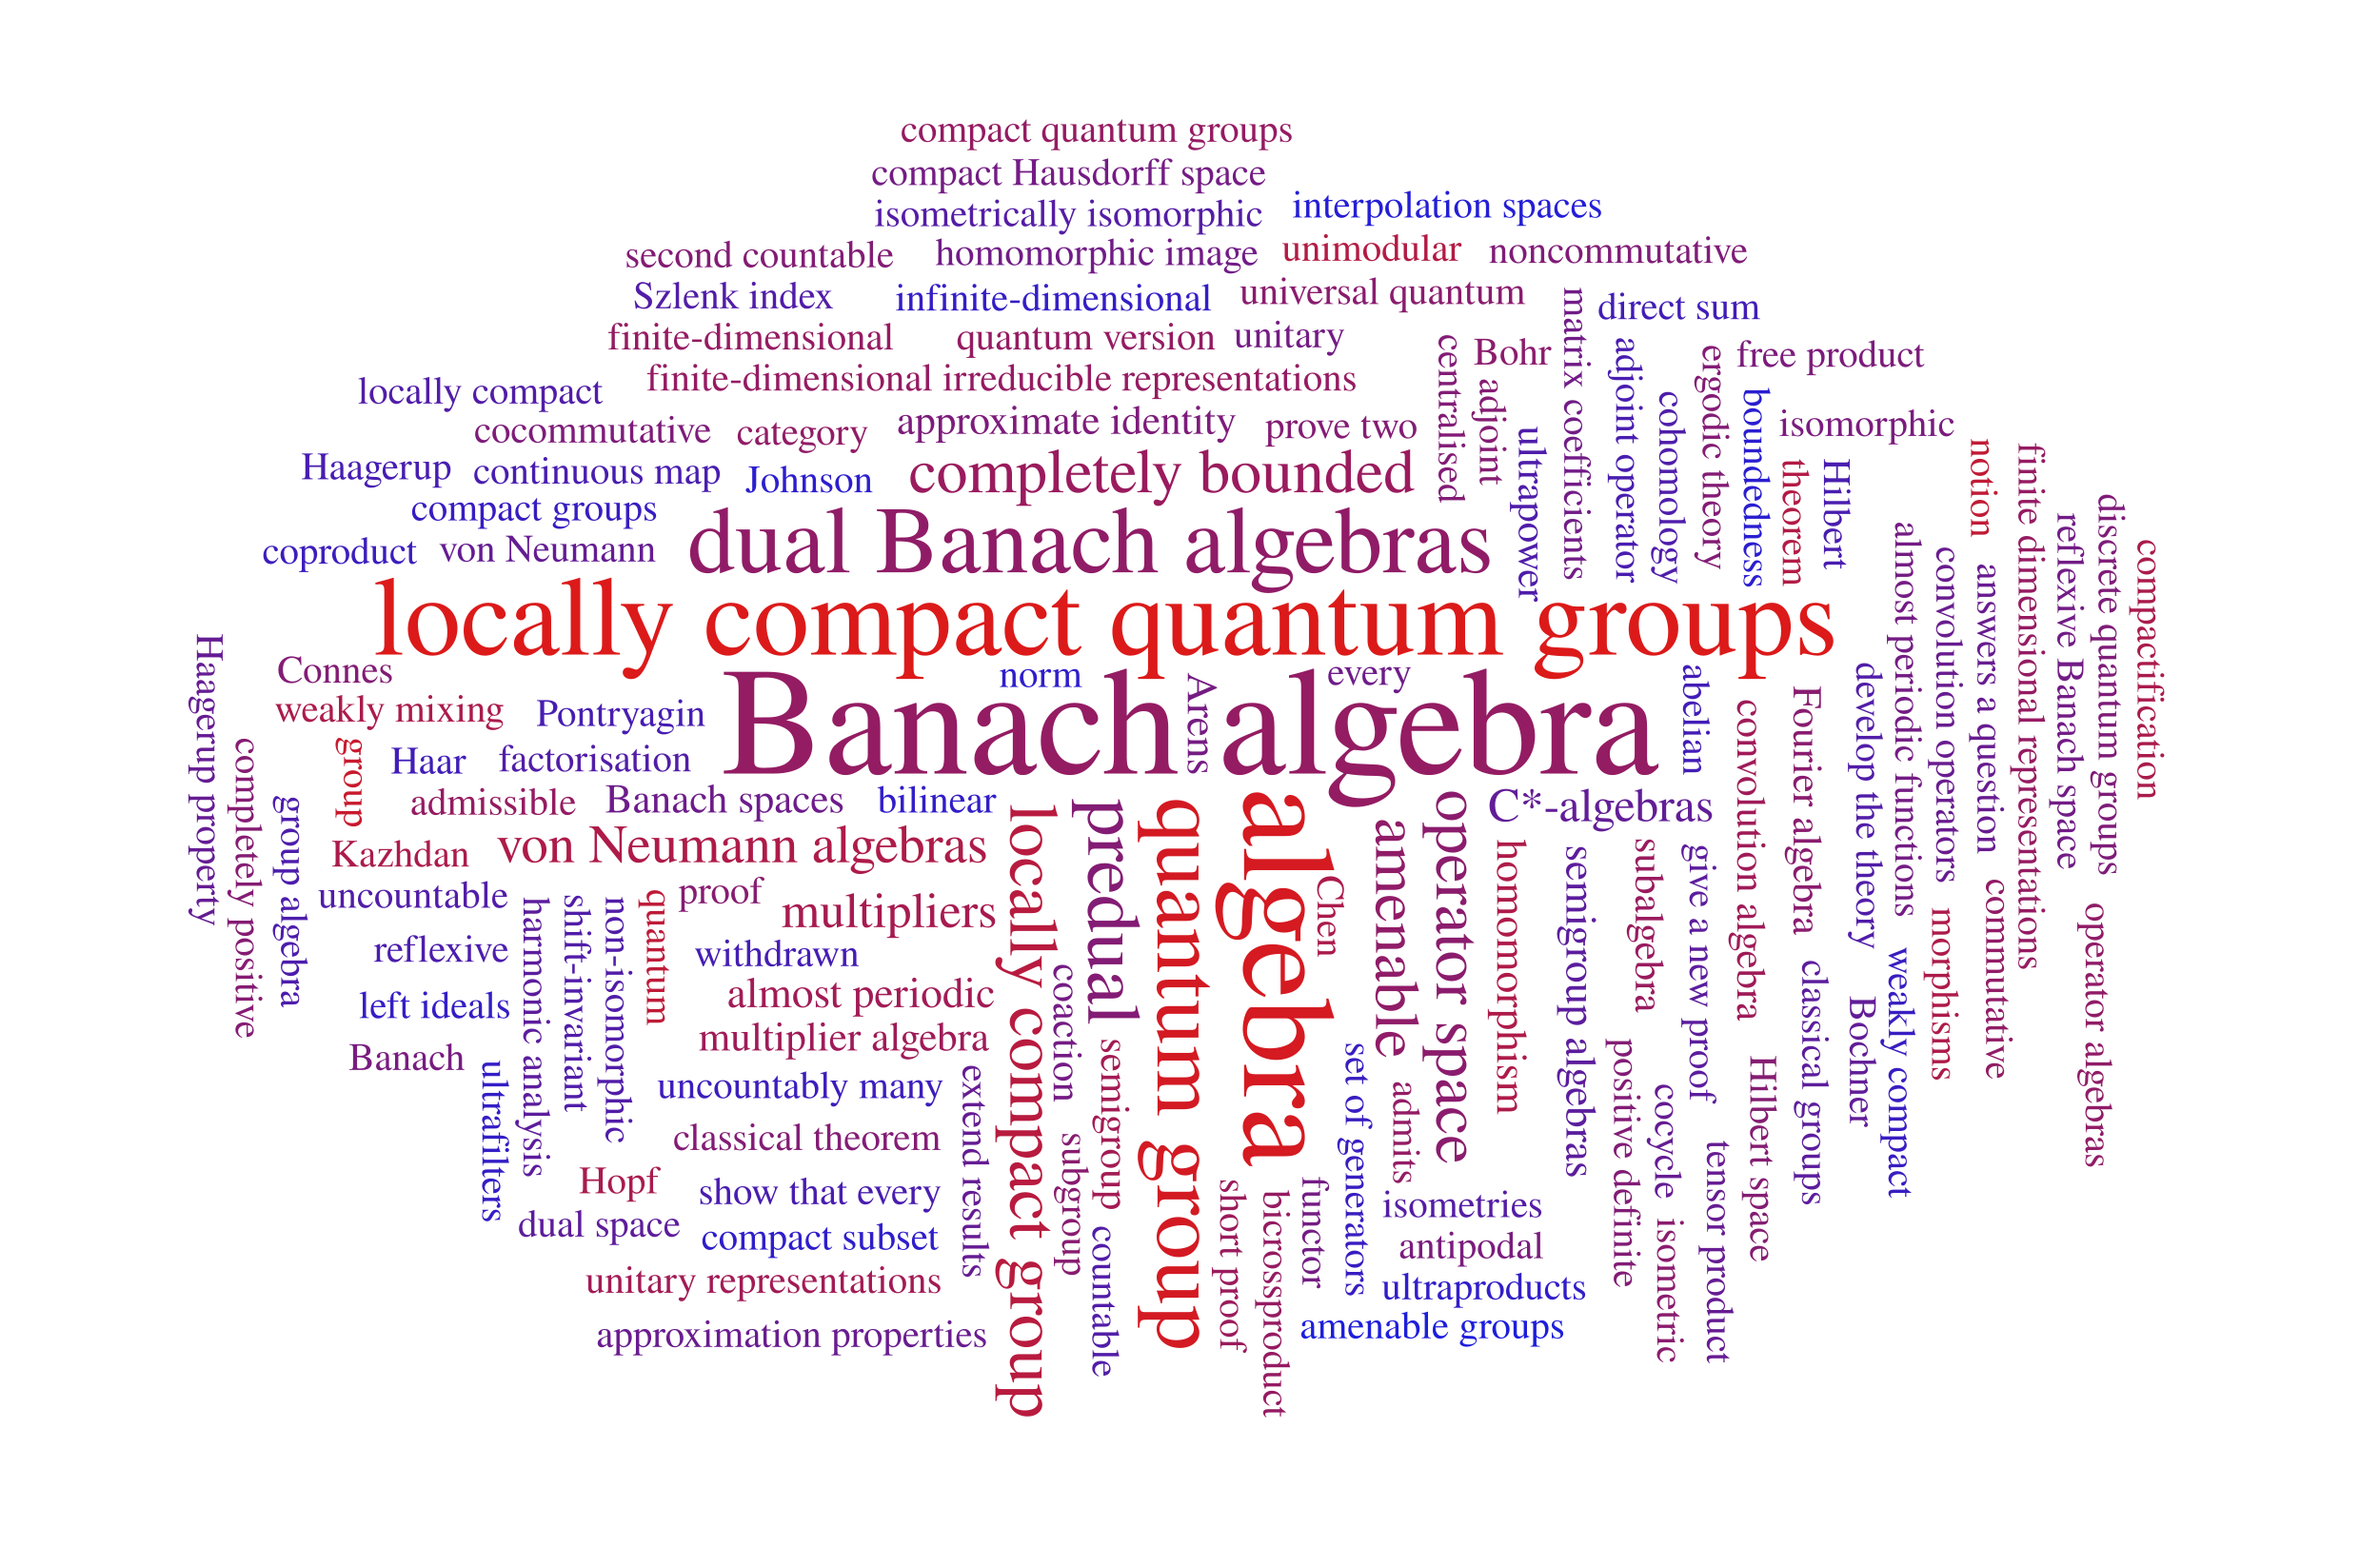
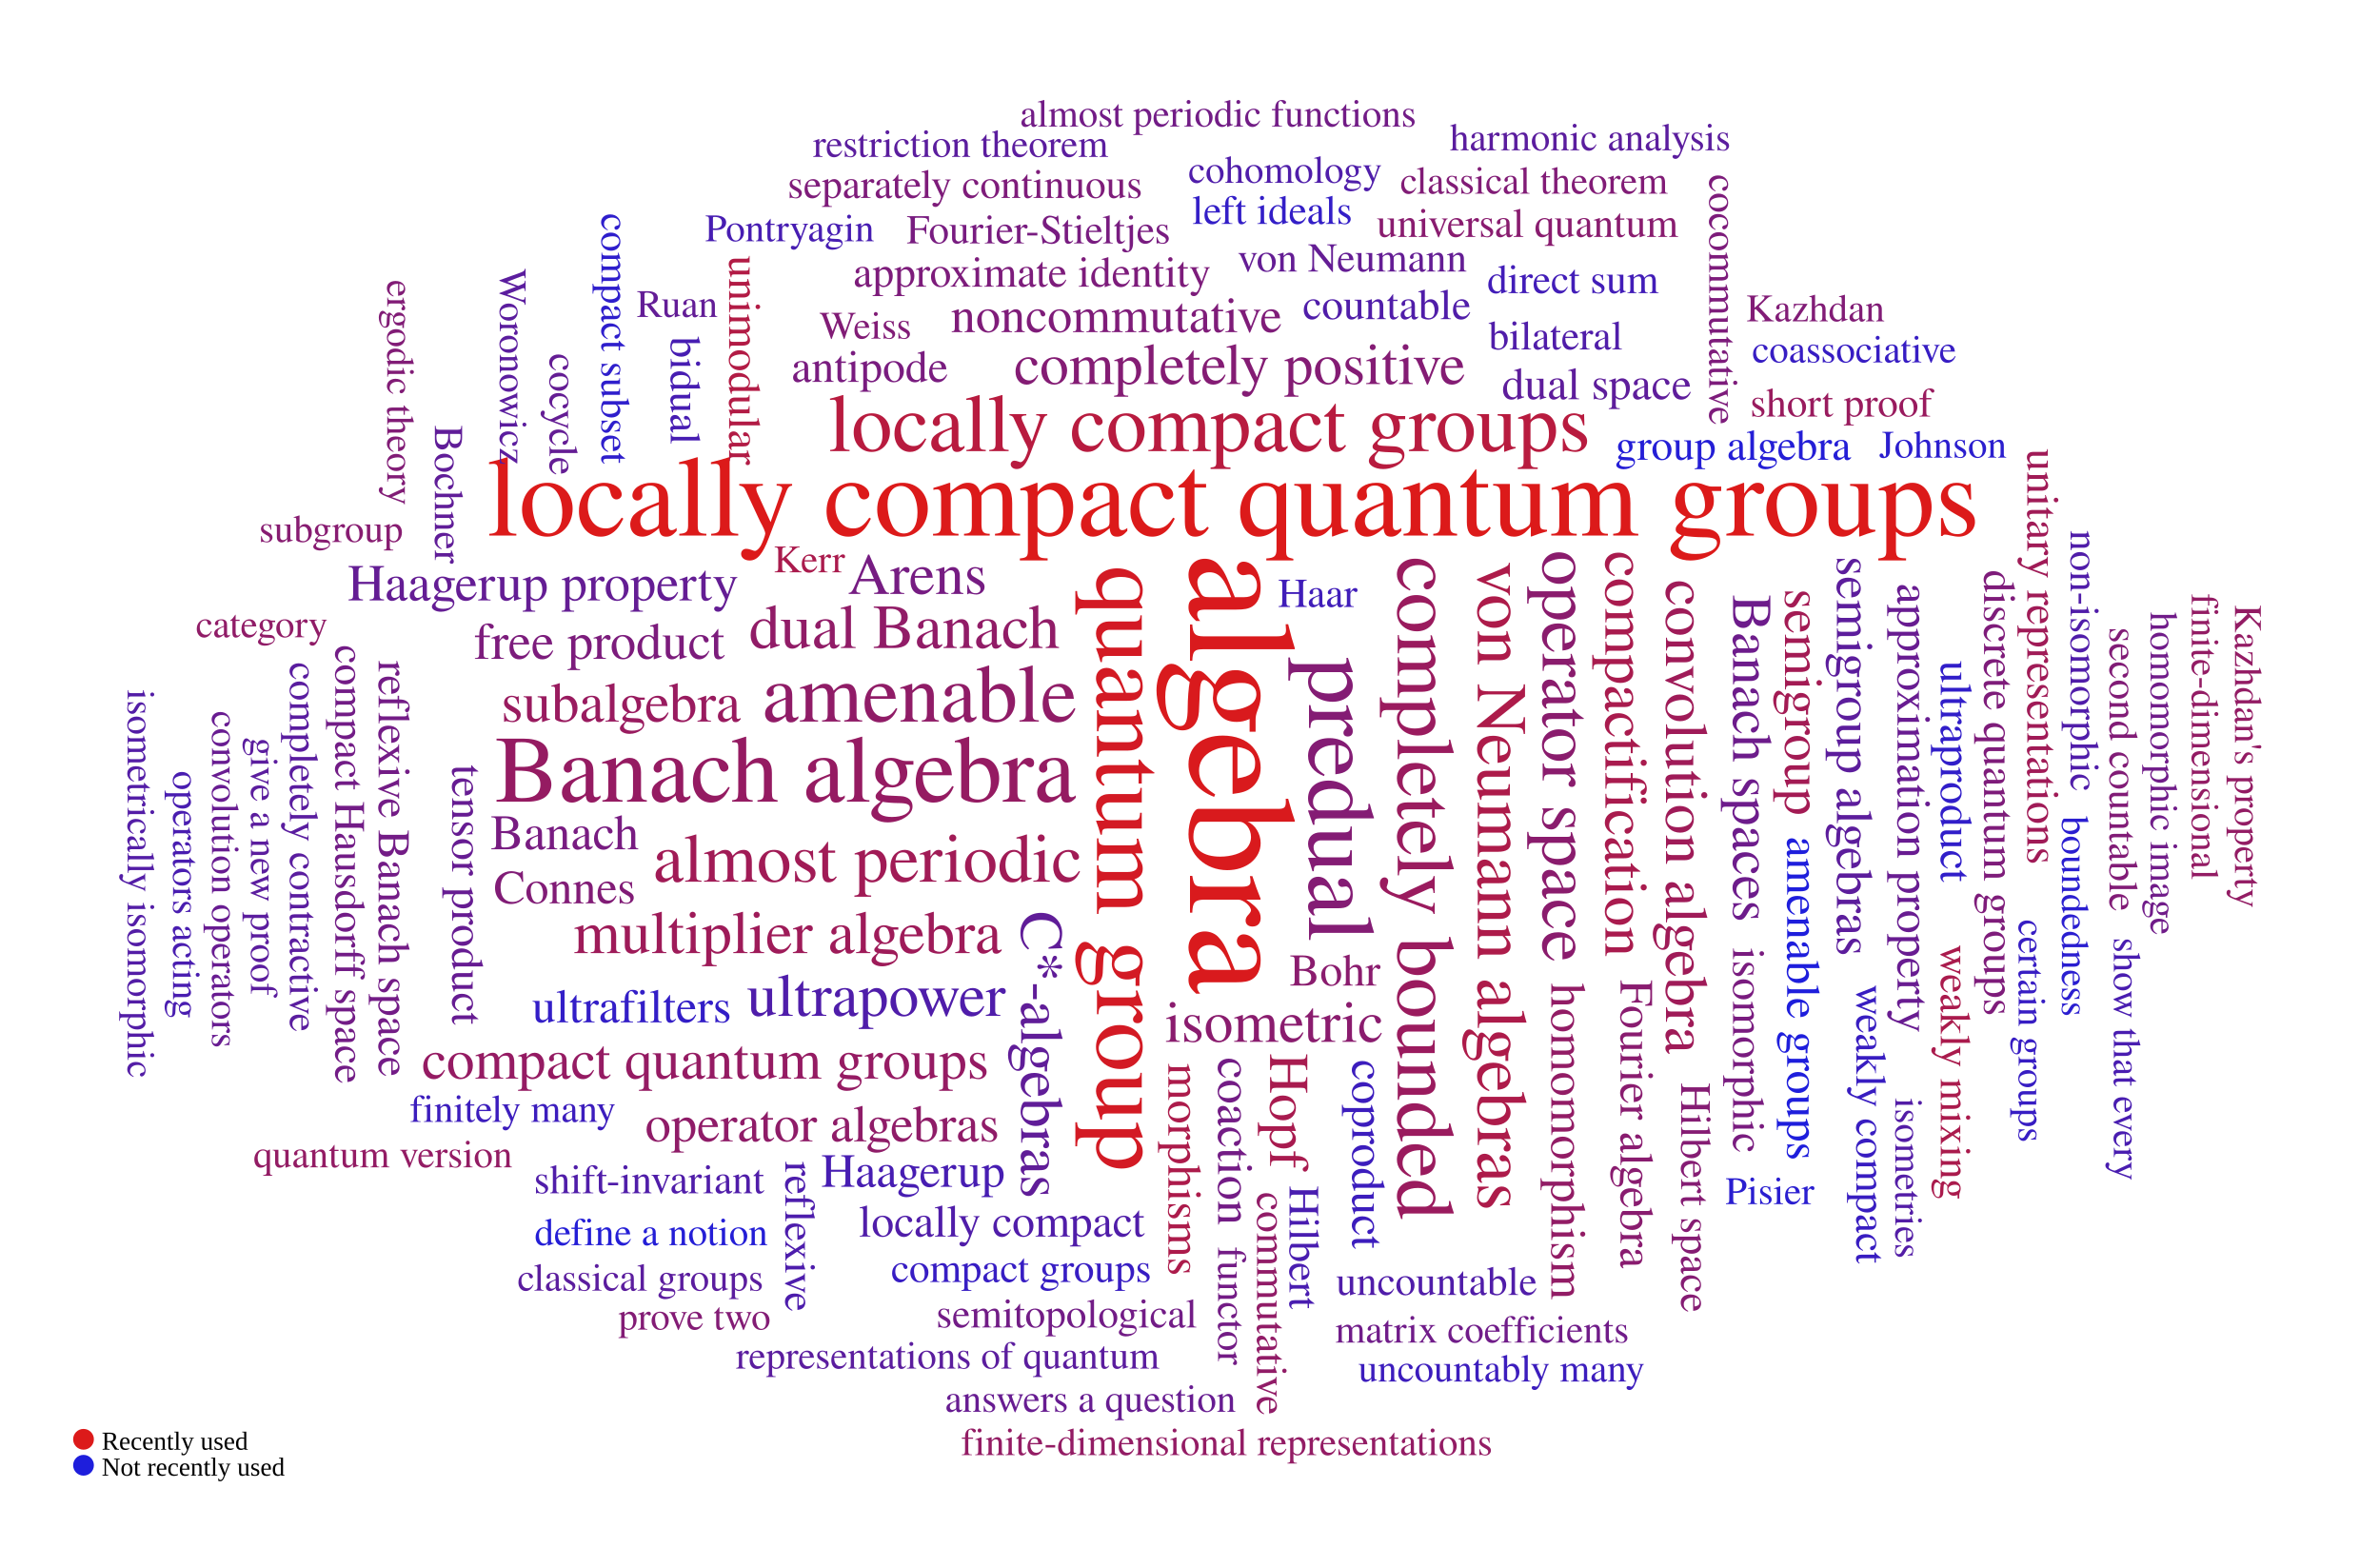
<svg xmlns="http://www.w3.org/2000/svg" width="100%" viewBox="0 0 1100 715" version="1.1">
+   <g transform="translate(35, 670)">
+     <g>
+       <text x="1em">Recently used</text>
+       <text x="1em" y="1em">Not recently used</text>
+       <circle style="fill: rgb(220,26,26)" r="0.4em" cy="-0.4em" cx="0.3em" />
+       <circle style="fill: rgb(30,30,220)" r="0.4em" cy=".6em" cx="0.3em" />
+     </g>
+   </g>
  <g transform="translate(550, 357.5)">
-     <text text-anchor="middle" transform="translate(0,0)rotate(0)" class="keyword" style="font-family: Times, serif; font-size: 71px; fill: rgb(148, 28, 99);">Banach algebra</text>
-     <text text-anchor="middle" transform="translate(25,94)rotate(90)" class="keyword" style="font-family: Times, serif; font-size: 61px; fill: rgb(213, 26, 33);">algebra</text>
-     <text text-anchor="middle" transform="translate(-39,-55)rotate(0)" class="keyword" style="font-family: Times, serif; font-size: 52px; fill: rgb(220, 26, 26);">locally compact quantum groups</text>
-     <text text-anchor="middle" transform="translate(-46,-93)rotate(0)" class="keyword" style="font-family: Times, serif; font-size: 44px; fill: rgb(144, 28, 103);">dual Banach algebras</text>
-     <text text-anchor="middle" transform="translate(-15,139)rotate(90)" class="keyword" style="font-family: Times, serif; font-size: 42px; fill: rgb(211, 26, 35);">quantum group</text>
-     <text text-anchor="middle" transform="translate(-47,64)rotate(90)" class="keyword" style="font-family: Times, serif; font-size: 35px; fill: rgb(131, 28, 116);">predual</text>
-     <text text-anchor="middle" transform="translate(-83,156)rotate(90)" class="keyword" style="font-family: Times, serif; font-size: 32px; fill: rgb(184, 27, 63);">locally compact group</text>
-     <text text-anchor="middle" transform="translate(114,94)rotate(90)" class="keyword" style="font-family: Times, serif; font-size: 30px; fill: rgb(139, 28, 109);">operator space</text>
-     <text text-anchor="middle" transform="translate(-13,-130)rotate(0)" class="keyword" style="font-family: Times, serif; font-size: 29px; fill: rgb(154, 27, 94);">completely bounded</text>
-     <text text-anchor="middle" transform="translate(86,76)rotate(90)" class="keyword" style="font-family: Times, serif; font-size: 29px; fill: rgb(144, 28, 104);">amenable</text>
-     <text text-anchor="middle" transform="translate(-207,41)rotate(0)" class="keyword" style="font-family: Times, serif; font-size: 25px; fill: rgb(174, 27, 73);">von Neumann algebras</text>
-     <text text-anchor="middle" transform="translate(-139,71)rotate(0)" class="keyword" style="font-family: Times, serif; font-size: 23px; fill: rgb(167, 27, 80);">multipliers</text>
-     <text text-anchor="middle" transform="translate(190,22)rotate(0)" class="keyword" style="font-family: Times, serif; font-size: 22px; fill: rgb(98, 29, 151);">C*-algebras</text>
-     <text text-anchor="middle" transform="translate(-1,-23)rotate(90)" class="keyword" style="font-family: Times, serif; font-size: 20px; fill: rgb(117, 28, 131);">Arens</text>
-     <text text-anchor="middle" transform="translate(-152,108)rotate(0)" class="keyword" style="font-family: Times, serif; font-size: 20px; fill: rgb(162, 27, 86);">almost periodic</text>
-     <text text-anchor="middle" transform="translate(174,110)rotate(90)" class="keyword" style="font-family: Times, serif; font-size: 20px; fill: rgb(92, 29, 157);">semigroup algebras</text>
-     <text text-anchor="middle" transform="translate(142,94)rotate(90)" class="keyword" style="font-family: Times, serif; font-size: 20px; fill: rgb(174, 27, 73);">homomorphism</text>
-     <text text-anchor="middle" transform="translate(-160,128)rotate(0)" class="keyword" style="font-family: Times, serif; font-size: 19px; fill: rgb(159, 27, 88);">multiplier algebra</text>
-     <text text-anchor="middle" transform="translate(-41,162)rotate(90)" class="keyword" style="font-family: Times, serif; font-size: 19px; fill: rgb(163, 27, 84);">semigroup</text>
-     <text text-anchor="middle" transform="translate(279,17)rotate(90)" class="keyword" style="font-family: Times, serif; font-size: 19px; fill: rgb(137, 28, 111);">Fourier algebra</text>
-     <text text-anchor="middle" transform="translate(253,40)rotate(90)" class="keyword" style="font-family: Times, serif; font-size: 19px; fill: rgb(159, 27, 88);">convolution algebra</text>
-     <text text-anchor="middle" transform="translate(-57,-157)rotate(0)" class="keyword" style="font-family: Times, serif; font-size: 19px; fill: rgb(125, 28, 123);">approximate identity</text>
-     <text text-anchor="middle" transform="translate(-215,18)rotate(0)" class="keyword" style="font-family: Times, serif; font-size: 19px; fill: rgb(109, 28, 139);">Banach spaces</text>
-     <text text-anchor="middle" transform="translate(-63,120)rotate(90)" class="keyword" style="font-family: Times, serif; font-size: 19px; fill: rgb(116, 28, 132);">coaction</text>
-     <text text-anchor="middle" transform="translate(152,-120)rotate(90)" class="keyword" style="font-family: Times, serif; font-size: 19px; fill: rgb(79, 29, 170);">ultrapower</text>
-     <text text-anchor="middle" transform="translate(206,70)rotate(90)" class="keyword" style="font-family: Times, serif; font-size: 19px; fill: rgb(153, 27, 95);">subalgebra</text>
-     <text text-anchor="middle" transform="translate(-459,3)rotate(90)" class="keyword" style="font-family: Times, serif; font-size: 18px; fill: rgb(101, 28, 147);">Haagerup property</text>
-     <text text-anchor="middle" transform="translate(216,239)rotate(90)" class="keyword" style="font-family: Times, serif; font-size: 18px; fill: rgb(138, 28, 110);">isometric</text>
-     <text text-anchor="middle" transform="translate(414,121)rotate(90)" class="keyword" style="font-family: Times, serif; font-size: 18px; fill: rgb(144, 28, 103);">operator algebras</text>
-     <text text-anchor="middle" transform="translate(-441,53)rotate(90)" class="keyword" style="font-family: Times, serif; font-size: 18px; fill: rgb(133, 28, 115);">completely positive</text>
-     <text text-anchor="middle" transform="translate(-376,-136)rotate(0)" class="keyword" style="font-family: Times, serif; font-size: 18px; fill: rgb(71, 29, 178);">Haagerup</text>
-     <text text-anchor="middle" transform="translate(438,-48)rotate(90)" class="keyword" style="font-family: Times, serif; font-size: 18px; fill: rgb(170, 27, 77);">compactification</text>
-     <text text-anchor="middle" transform="translate(-43,-292)rotate(0)" class="keyword" style="font-family: Times, serif; font-size: 18px; fill: rgb(149, 27, 98);">compact quantum groups</text>
-     <text text-anchor="middle" transform="translate(-395,-42)rotate(0)" class="keyword" style="font-family: Times, serif; font-size: 18px; fill: rgb(131, 28, 117);">Connes</text>
-     <text text-anchor="middle" transform="translate(-362,137)rotate(0)" class="keyword" style="font-family: Times, serif; font-size: 18px; fill: rgb(120, 28, 128);">Banach</text>
-     <text text-anchor="middle" transform="translate(-264,194)rotate(0)" class="keyword" style="font-family: Times, serif; font-size: 18px; fill: rgb(169, 27, 78);">Hopf</text>
-     <text text-anchor="middle" transform="translate(361,-132)rotate(90)" class="keyword" style="font-family: Times, serif; font-size: 18px; fill: rgb(193, 27, 54);">notion</text>
-     <text text-anchor="middle" transform="translate(-393,-97)rotate(0)" class="keyword" style="font-family: Times, serif; font-size: 18px; fill: rgb(61, 29, 189);">coproduct</text>
-     <text text-anchor="middle" transform="translate(-273,214)rotate(0)" class="keyword" style="font-family: Times, serif; font-size: 18px; fill: rgb(94, 29, 155);">dual space</text>
-     <text text-anchor="middle" transform="translate(-184,265)rotate(0)" class="keyword" style="font-family: Times, serif; font-size: 18px; fill: rgb(105, 28, 143);">approximation properties</text>
-     <text text-anchor="middle" transform="translate(296,-188)rotate(0)" class="keyword" style="font-family: Times, serif; font-size: 18px; fill: rgb(124, 28, 124);">free product</text>
-     <text text-anchor="middle" transform="translate(112,261)rotate(0)" class="keyword" style="font-family: Times, serif; font-size: 18px; fill: rgb(30, 30, 220);">amenable groups</text>
-     <text text-anchor="middle" transform="translate(-420,59)rotate(90)" class="keyword" style="font-family: Times, serif; font-size: 18px; fill: rgb(77, 29, 172);">group algebra</text>
-     <text text-anchor="middle" transform="translate(-328,-171)rotate(0)" class="keyword" style="font-family: Times, serif; font-size: 18px; fill: rgb(81, 29, 168);">locally compact</text>
-     <text text-anchor="middle" transform="translate(198,-236)rotate(0)" class="keyword" style="font-family: Times, serif; font-size: 18px; fill: rgb(128, 28, 120);">noncommutative</text>
-     <text text-anchor="middle" transform="translate(-327,170)rotate(90)" class="keyword" style="font-family: Times, serif; font-size: 18px; fill: rgb(51, 30, 198);">ultrafilters</text>
-     <text text-anchor="middle" transform="translate(-391,4)rotate(90)" class="keyword" style="font-family: Times, serif; font-size: 18px; fill: rgb(200, 26, 46);">group</text>
-     <text text-anchor="middle" transform="translate(119,-257)rotate(0)" class="keyword" style="font-family: Times, serif; font-size: 18px; fill: rgb(36, 30, 214);">interpolation spaces</text>
-     <text text-anchor="middle" transform="translate(239,221)rotate(90)" class="keyword" style="font-family: Times, serif; font-size: 18px; fill: rgb(102, 28, 146);">tensor product</text>
-     <text text-anchor="middle" transform="translate(420,-41)rotate(90)" class="keyword" style="font-family: Times, serif; font-size: 18px; fill: rgb(127, 28, 121);">discrete quantum groups</text>
-     <text text-anchor="middle" transform="translate(-197,240)rotate(0)" class="keyword" style="font-family: Times, serif; font-size: 18px; fill: rgb(162, 27, 85);">unitary representations</text>
-     <text text-anchor="middle" transform="translate(-45,244)rotate(90)" class="keyword" style="font-family: Times, serif; font-size: 18px; fill: rgb(81, 29, 168);">countable</text>
-     <text text-anchor="middle" transform="translate(368,95)rotate(90)" class="keyword" style="font-family: Times, serif; font-size: 18px; fill: rgb(145, 28, 102);">commutative</text>
-     <text text-anchor="middle" transform="translate(343,102)rotate(90)" class="keyword" style="font-family: Times, serif; font-size: 18px; fill: rgb(173, 27, 74);">morphisms</text>
-     <text text-anchor="middle" transform="translate(313,-156)rotate(0)" class="keyword" style="font-family: Times, serif; font-size: 18px; fill: rgb(122, 28, 126);">isomorphic</text>
-     <text text-anchor="middle" transform="translate(226,-210)rotate(0)" class="keyword" style="font-family: Times, serif; font-size: 18px; fill: rgb(66, 29, 183); cursor: default;">direct sum</text>
-     <text text-anchor="middle" transform="translate(-199,-234)rotate(0)" class="keyword" style="font-family: Times, serif; font-size: 18px; fill: rgb(131, 28, 117);">second countable</text>
-     <text text-anchor="middle" transform="translate(-349,113)rotate(0)" class="keyword" style="font-family: Times, serif; font-size: 18px; fill: rgb(51, 30, 198);">left ideals</text>
-     <text text-anchor="middle" transform="translate(136,243)rotate(0)" class="keyword" style="font-family: Times, serif; font-size: 18px; fill: rgb(49, 30, 201);">ultraproducts</text>
-     <text text-anchor="middle" transform="translate(-56,-272)rotate(0)" class="keyword" style="font-family: Times, serif; font-size: 18px; fill: rgb(116, 28, 132);">compact Hausdorff space</text>
-     <text text-anchor="middle" transform="translate(305,133)rotate(90)" class="keyword" style="font-family: Times, serif; font-size: 18px; fill: rgb(98, 29, 151);">Bochner</text>
-     <text text-anchor="middle" transform="translate(-211,-215)rotate(0)" class="keyword" style="font-family: Times, serif; font-size: 18px; fill: rgb(81, 29, 168);">Szlenk index</text>
-     <text text-anchor="middle" transform="translate(-365,43)rotate(0)" class="keyword" style="font-family: Times, serif; font-size: 18px; fill: rgb(171, 27, 76);">Kazhdan</text>
-     <text text-anchor="middle" transform="translate(84,-237)rotate(0)" class="keyword" style="font-family: Times, serif; font-size: 18px; fill: rgb(179, 27, 68);">unimodular</text>
-     <text text-anchor="middle" transform="translate(34,245)rotate(90)" class="keyword" style="font-family: Times, serif; font-size: 18px; fill: rgb(149, 27, 98);">bicrossproduct</text>
-     <text text-anchor="middle" transform="translate(401,-38)rotate(90)" class="keyword" style="font-family: Times, serif; font-size: 18px; fill: rgb(114, 28, 134);">reflexive Banach space</text>
-     <text text-anchor="middle" transform="translate(-346,87)rotate(0)" class="keyword" style="font-family: Times, serif; font-size: 18px; fill: rgb(76, 29, 173);">reflexive</text>
-     <text text-anchor="middle" transform="translate(259,178)rotate(90)" class="keyword" style="font-family: Times, serif; font-size: 18px; fill: rgb(133, 28, 114);">Hilbert space</text>
-     <text text-anchor="middle" transform="translate(-56,-253)rotate(0)" class="keyword" style="font-family: Times, serif; font-size: 18px; fill: rgb(84, 29, 165);">isometrically isomorphic</text>
-     <text text-anchor="middle" transform="translate(130,224)rotate(0)" class="keyword" style="font-family: Times, serif; font-size: 18px; fill: rgb(122, 28, 126);">antipodal</text>
-     <text text-anchor="middle" transform="translate(323,138)rotate(90)" class="keyword" style="font-family: Times, serif; font-size: 18px; fill: rgb(57, 29, 193);">weakly compact</text>
-     <text text-anchor="middle" transform="translate(-352,0)rotate(0)" class="keyword" style="font-family: Times, serif; font-size: 18px; fill: rgb(65, 29, 184);">Haar</text>
-     <text text-anchor="middle" transform="translate(149,-189)rotate(0)" class="keyword" style="font-family: Times, serif; font-size: 18px; fill: rgb(139, 28, 109);">Bohr</text>
-     <text text-anchor="middle" transform="translate(-303,-117)rotate(0)" class="keyword" style="font-family: Times, serif; font-size: 18px; fill: rgb(55, 29, 194);">compact groups</text>
-     <text text-anchor="middle" transform="translate(215,170)rotate(90)" class="keyword" style="font-family: Times, serif; font-size: 18px; fill: rgb(101, 28, 147);">cocycle</text>
-     <text text-anchor="middle" transform="translate(-171,220)rotate(0)" class="keyword" style="font-family: Times, serif; font-size: 18px; fill: rgb(46, 30, 203);">compact subset</text>
-     <text text-anchor="middle" transform="translate(293,-120)rotate(90)" class="keyword" style="font-family: Times, serif; font-size: 18px; fill: rgb(73, 29, 176);">Hilbert</text>
-     <text text-anchor="middle" transform="translate(14,227)rotate(90)" class="keyword" style="font-family: Times, serif; font-size: 18px; fill: rgb(155, 27, 92);">short proof</text>
-     <text text-anchor="middle" transform="translate(-359,62)rotate(0)" class="keyword" style="font-family: Times, serif; font-size: 18px; fill: rgb(81, 29, 168);">uncountable</text>
-     <text text-anchor="middle" transform="translate(52,212)rotate(90)" class="keyword" style="font-family: Times, serif; font-size: 18px; fill: rgb(116, 28, 132);">functor</text>
-     <text text-anchor="middle" transform="translate(-370,-24)rotate(0)" class="keyword" style="font-family: Times, serif; font-size: 18px; fill: rgb(171, 27, 76);">weakly mixing</text>
-     <text text-anchor="middle" transform="translate(283,143)rotate(90)" class="keyword" style="font-family: Times, serif; font-size: 18px; fill: rgb(92, 29, 157);">classical groups</text>
-     <text text-anchor="middle" transform="translate(383,-31)rotate(90)" class="keyword" style="font-family: Times, serif; font-size: 18px; fill: rgb(149, 27, 98);">finite dimensional representations</text>
-     <text text-anchor="middle" transform="translate(-276,-153)rotate(0)" class="keyword" style="font-family: Times, serif; font-size: 18px; fill: rgb(126, 28, 122);">cocommutative</text>
-     <text text-anchor="middle" transform="translate(-203,-196)rotate(0)" class="keyword" style="font-family: Times, serif; font-size: 18px; fill: rgb(149, 27, 98);">finite-dimensional</text>
-     <text text-anchor="middle" transform="translate(274,-116)rotate(90)" class="keyword" style="font-family: Times, serif; font-size: 18px; fill: rgb(178, 27, 69);">theorem</text>
-     <text text-anchor="middle" transform="translate(126,205)rotate(0)" class="keyword" style="font-family: Times, serif; font-size: 18px; fill: rgb(84, 29, 165);">isometries</text>
-     <text text-anchor="middle" transform="translate(364,-30)rotate(90)" class="keyword" style="font-family: Times, serif; font-size: 18px; fill: rgb(104, 28, 144);">answers a question</text>
-     <text text-anchor="middle" transform="translate(-59,199)rotate(90)" class="keyword" style="font-family: Times, serif; font-size: 18px; fill: rgb(136, 28, 112);">subgroup</text>
-     <text text-anchor="middle" transform="translate(-308,122)rotate(90)" class="keyword" style="font-family: Times, serif; font-size: 18px; fill: rgb(92, 29, 157);">harmonic analysis</text>
-     <text text-anchor="middle" transform="translate(345,-27)rotate(90)" class="keyword" style="font-family: Times, serif; font-size: 18px; fill: rgb(105, 28, 143);">convolution operators</text>
-     <text text-anchor="middle" transform="translate(-43,-235)rotate(0)" class="keyword" style="font-family: Times, serif; font-size: 18px; fill: rgb(113, 28, 135);">homomorphic image</text>
-     <text text-anchor="middle" transform="translate(256,-132)rotate(90)" class="keyword" style="font-family: Times, serif; font-size: 18px; fill: rgb(42, 30, 208);">boundedness</text>
-     <text text-anchor="middle" transform="translate(-171,199)rotate(0)" class="keyword" style="font-family: Times, serif; font-size: 18px; fill: rgb(73, 29, 176);">show that every</text>
-     <text text-anchor="middle" transform="translate(-274,-134)rotate(0)" class="keyword" style="font-family: Times, serif; font-size: 18px; fill: rgb(73, 29, 176);">continuous map</text>
-     <text text-anchor="middle" transform="translate(-289,106)rotate(90)" class="keyword" style="font-family: Times, serif; font-size: 18px; fill: rgb(81, 29, 168);">shift-invariant</text>
-     <text text-anchor="middle" transform="translate(-297,-98)rotate(0)" class="keyword" style="font-family: Times, serif; font-size: 18px; fill: rgb(101, 28, 147);">von Neumann</text>
-     <text text-anchor="middle" transform="translate(-322,19)rotate(0)" class="keyword" style="font-family: Times, serif; font-size: 18px; fill: rgb(149, 27, 98);">admissible</text>
-     <text text-anchor="middle" transform="translate(89,-217)rotate(0)" class="keyword" style="font-family: Times, serif; font-size: 18px; fill: rgb(138, 28, 110);">universal quantum</text>
-     <text text-anchor="middle" transform="translate(-63,-214)rotate(0)" class="keyword" style="font-family: Times, serif; font-size: 18px; fill: rgb(51, 30, 198);">infinite-dimensional</text>
-     <text text-anchor="middle" transform="translate(196,180)rotate(90)" class="keyword" style="font-family: Times, serif; font-size: 18px; fill: rgb(130, 28, 118);">positive definite</text>
-     <text text-anchor="middle" transform="translate(46,-197)rotate(0)" class="keyword" style="font-family: Times, serif; font-size: 18px; fill: rgb(116, 28, 132);">unitary</text>
-     <text text-anchor="middle" transform="translate(-177,174)rotate(0)" class="keyword" style="font-family: Times, serif; font-size: 18px; fill: rgb(131, 28, 117);">classical theorem</text>
-     <text text-anchor="middle" transform="translate(237,-146)rotate(90)" class="keyword" style="font-family: Times, serif; font-size: 18px; fill: rgb(131, 28, 117);">ergodic theory</text>
-     <text text-anchor="middle" transform="translate(-48,-196)rotate(0)" class="keyword" style="font-family: Times, serif; font-size: 18px; fill: rgb(149, 27, 98);">quantum version</text>
-     <text text-anchor="middle" transform="translate(-270,114)rotate(90)" class="keyword" style="font-family: Times, serif; font-size: 18px; fill: rgb(81, 29, 168);">non-isomorphic</text>
-     <text text-anchor="middle" transform="translate(-179,-152)rotate(0)" class="keyword" style="font-family: Times, serif; font-size: 18px; fill: rgb(145, 28, 102);">category</text>
-     <text text-anchor="middle" transform="translate(-251,85)rotate(90)" class="keyword" style="font-family: Times, serif; font-size: 18px; fill: rgb(190, 27, 57);">quantum</text>
-     <text text-anchor="middle" transform="translate(217,-132)rotate(90)" class="keyword" style="font-family: Times, serif; font-size: 18px; fill: rgb(79, 29, 170);">cohomology</text>
-     <text text-anchor="middle" transform="translate(326,-25)rotate(90)" class="keyword" style="font-family: Times, serif; font-size: 18px; fill: rgb(116, 28, 132);">almost periodic functions</text>
-     <text text-anchor="middle" transform="translate(-176,-130)rotate(0)" class="keyword" style="font-family: Times, serif; font-size: 18px; fill: rgb(44, 30, 206);">Johnson</text>
-     <text text-anchor="middle" transform="translate(134,-158)rotate(90)" class="keyword" style="font-family: Times, serif; font-size: 18px; fill: rgb(133, 28, 115);">adjoint</text>
-     <text text-anchor="middle" transform="translate(308,15)rotate(90)" class="keyword" style="font-family: Times, serif; font-size: 18px; fill: rgb(81, 29, 168);">develop the theory</text>
-     <text text-anchor="middle" transform="translate(70,-155)rotate(0)" class="keyword" style="font-family: Times, serif; font-size: 18px; fill: rgb(132, 28, 116);">prove two</text>
-     <text text-anchor="middle" transform="translate(83,-41)rotate(0)" class="keyword" style="font-family: Times, serif; font-size: 18px; fill: rgb(110, 28, 138);">every</text>
-     <text text-anchor="middle" transform="translate(-263,-22)rotate(0)" class="keyword" style="font-family: Times, serif; font-size: 18px; fill: rgb(71, 29, 178);">Pontryagin</text>
-     <text text-anchor="middle" transform="translate(-180,150)rotate(0)" class="keyword" style="font-family: Times, serif; font-size: 18px; fill: rgb(61, 29, 189);">uncountably many</text>
-     <text text-anchor="middle" transform="translate(94,166)rotate(90)" class="keyword" style="font-family: Times, serif; font-size: 18px; fill: rgb(147, 28, 101);">admits</text>
-     <text text-anchor="middle" transform="translate(-117,18)rotate(0)" class="keyword" style="font-family: Times, serif; font-size: 18px; fill: rgb(49, 30, 201);">bilinear</text>
-     <text text-anchor="middle" transform="translate(-69,-40)rotate(0)" class="keyword" style="font-family: Times, serif; font-size: 18px; fill: rgb(46, 30, 203);">norm</text>
-     <text text-anchor="middle" transform="translate(-275,-1)rotate(0)" class="keyword" style="font-family: Times, serif; font-size: 18px; fill: rgb(81, 29, 168);">factorisation</text>
-     <text text-anchor="middle" transform="translate(-105,184)rotate(90)" class="keyword" style="font-family: Times, serif; font-size: 18px; fill: rgb(101, 28, 147);">extend results</text>
-     <text text-anchor="middle" transform="translate(59,66)rotate(90)" class="keyword" style="font-family: Times, serif; font-size: 18px; fill: rgb(171, 27, 76);">Chen</text>
-     <text text-anchor="middle" transform="translate(-191,89)rotate(0)" class="keyword" style="font-family: Times, serif; font-size: 18px; fill: rgb(69, 29, 180);">withdrawn</text>
-     <text text-anchor="middle" transform="translate(197,-145)rotate(90)" class="keyword" style="font-family: Times, serif; font-size: 18px; fill: rgb(73, 29, 176);">adjoint operator</text>
-     <text text-anchor="middle" transform="translate(228,-25)rotate(90)" class="keyword" style="font-family: Times, serif; font-size: 18px; fill: rgb(66, 29, 183);">abelian</text>
-     <text text-anchor="middle" transform="translate(-87,-177)rotate(0)" class="keyword" style="font-family: Times, serif; font-size: 18px; fill: rgb(149, 27, 98);">finite-dimensional irreducible representations</text>
-     <text text-anchor="middle" transform="translate(115,-164)rotate(90)" class="keyword" style="font-family: Times, serif; font-size: 18px; fill: rgb(130, 28, 118);">centralised</text>
-     <text text-anchor="middle" transform="translate(-217,60)rotate(0)" class="keyword" style="font-family: Times, serif; font-size: 18px; fill: rgb(135, 28, 113);">proof</text>
-     <text text-anchor="middle" transform="translate(72,183)rotate(90)" class="keyword" style="font-family: Times, serif; font-size: 18px; fill: rgb(57, 29, 193);">set of generators</text>
-     <text text-anchor="middle" transform="translate(173,-157)rotate(90)" class="keyword" style="font-family: Times, serif; font-size: 18px; fill: rgb(113, 28, 135);">matrix coefficients</text>
-     <text text-anchor="middle" transform="translate(231,92)rotate(90)" class="keyword" style="font-family: Times, serif; font-size: 18px; fill: rgb(92, 29, 157);">give a new proof</text>
+     <text text-anchor="middle" transform="translate(0,0)rotate(90)" class="keyword" style="font-family: Times, serif; font-size: 71px; fill: rgb(217, 26, 29);">algebra</text>
+     <text text-anchor="middle" transform="translate(20,-110)rotate(0)" class="keyword" style="font-family: Times, serif; font-size: 53px; fill: rgb(220, 26, 26); cursor: default;">locally compact quantum groups</text>
+     <text text-anchor="middle" transform="translate(-43,44)rotate(90)" class="keyword" style="font-family: Times, serif; font-size: 46px; fill: rgb(211, 26, 36);">quantum group</text>
+     <text text-anchor="middle" transform="translate(-187,13)rotate(0)" class="keyword" style="font-family: Times, serif; font-size: 44px; fill: rgb(149, 27, 98);">Banach algebra</text>
+     <text text-anchor="middle" transform="translate(55,12)rotate(90)" class="keyword" style="font-family: Times, serif; font-size: 44px; fill: rgb(132, 28, 116);">predual</text>
+     <text text-anchor="middle" transform="translate(-125,-24)rotate(0)" class="keyword" style="font-family: Times, serif; font-size: 38px; fill: rgb(144, 28, 103);">amenable</text>
+     <text text-anchor="middle" transform="translate(9,-149)rotate(0)" class="keyword" style="font-family: Times, serif; font-size: 38px; fill: rgb(184, 27, 63); cursor: default;">locally compact groups</text>
+     <text text-anchor="middle" transform="translate(96,53)rotate(90)" class="keyword" style="font-family: Times, serif; font-size: 38px; fill: rgb(154, 27, 94); cursor: default;">completely bounded</text>
+     <text text-anchor="middle" transform="translate(163,-8)rotate(90)" class="keyword" style="font-family: Times, serif; font-size: 33px; fill: rgb(138, 28, 109);">operator space</text>
+     <text text-anchor="middle" transform="translate(133,52)rotate(90)" class="keyword" style="font-family: Times, serif; font-size: 33px; fill: rgb(173, 27, 74); cursor: default;">von Neumann algebras</text>
+     <text text-anchor="middle" transform="translate(-149,50)rotate(0)" class="keyword" style="font-family: Times, serif; font-size: 32px; fill: rgb(161, 27, 86);">almost periodic</text>
+     <text text-anchor="middle" transform="translate(-132,-58)rotate(0)" class="keyword" style="font-family: Times, serif; font-size: 29px; fill: rgb(145, 28, 103);">dual Banach</text>
+     <text text-anchor="middle" transform="translate(-145,112)rotate(0)" class="keyword" style="font-family: Times, serif; font-size: 28px; fill: rgb(79, 29, 170);">ultrapower</text>
+     <text text-anchor="middle" transform="translate(220,20)rotate(90)" class="keyword" style="font-family: Times, serif; font-size: 28px; fill: rgb(159, 27, 88);">convolution algebra</text>
+     <text text-anchor="middle" transform="translate(-186,83)rotate(0)" class="keyword" style="font-family: Times, serif; font-size: 28px; fill: rgb(158, 27, 89); cursor: default;">multiplier algebra</text>
+     <text text-anchor="middle" transform="translate(-78,130)rotate(90)" class="keyword" style="font-family: Times, serif; font-size: 28px; fill: rgb(96, 29, 152);">C*-algebras</text>
+     <text text-anchor="middle" transform="translate(192,-9)rotate(90)" class="keyword" style="font-family: Times, serif; font-size: 28px; fill: rgb(169, 27, 78); cursor: default;">compactification</text>
+     <text text-anchor="middle" transform="translate(39,124)rotate(0)" class="keyword" style="font-family: Times, serif; font-size: 27px; fill: rgb(138, 28, 110);">isometric</text>
+     <text text-anchor="middle" transform="translate(-126,-83)rotate(0)" class="keyword" style="font-family: Times, serif; font-size: 27px; fill: rgb(118, 28, 130);">Arens</text>
+     <text text-anchor="middle" transform="translate(23,-180)rotate(0)" class="keyword" style="font-family: Times, serif; font-size: 27px; fill: rgb(132, 28, 116);">completely positive</text>
+     <text text-anchor="middle" transform="translate(251,-7)rotate(90)" class="keyword" style="font-family: Times, serif; font-size: 26px; fill: rgb(109, 28, 139);">Banach spaces</text>
+     <text text-anchor="middle" transform="translate(-263,-24)rotate(0)" class="keyword" style="font-family: Times, serif; font-size: 26px; fill: rgb(153, 27, 95);">subalgebra</text>
+     <text text-anchor="middle" transform="translate(-224,141)rotate(0)" class="keyword" style="font-family: Times, serif; font-size: 26px; fill: rgb(149, 27, 99); cursor: default;">compact quantum groups</text>
+     <text text-anchor="middle" transform="translate(37,156)rotate(90)" class="keyword" style="font-family: Times, serif; font-size: 26px; fill: rgb(168, 27, 79);">Hopf</text>
+     <text text-anchor="middle" transform="translate(275,-33)rotate(90)" class="keyword" style="font-family: Times, serif; font-size: 25px; fill: rgb(163, 27, 84);">semigroup</text>
+     <text text-anchor="middle" transform="translate(-299,-80)rotate(0)" class="keyword" style="font-family: Times, serif; font-size: 24px; fill: rgb(100, 29, 148);">Haagerup property</text>
+     <text text-anchor="middle" transform="translate(-273,-53)rotate(0)" class="keyword" style="font-family: Times, serif; font-size: 24px; fill: rgb(124, 28, 124);">free product</text>
+     <text text-anchor="middle" transform="translate(299,-8)rotate(90)" class="keyword" style="font-family: Times, serif; font-size: 24px; fill: rgb(92, 29, 156);">semigroup algebras</text>
+     <text text-anchor="middle" transform="translate(-170,170)rotate(0)" class="keyword" style="font-family: Times, serif; font-size: 24px; fill: rgb(143, 28, 104);">operator algebras</text>
+     <text text-anchor="middle" transform="translate(-34,-204)rotate(0)" class="keyword" style="font-family: Times, serif; font-size: 23px; fill: rgb(127, 28, 121);">noncommutative</text>
+     <text text-anchor="middle" transform="translate(167,170)rotate(90)" class="keyword" style="font-family: Times, serif; font-size: 23px; fill: rgb(146, 28, 101);">homomorphism</text>
+     <text text-anchor="middle" transform="translate(13,170)rotate(90)" class="keyword" style="font-family: Times, serif; font-size: 23px; fill: rgb(115, 28, 133);">coaction</text>
+     <text text-anchor="middle" transform="translate(-289,35)rotate(0)" class="keyword" style="font-family: Times, serif; font-size: 23px; fill: rgb(120, 28, 129);">Banach</text>
+     <text text-anchor="middle" transform="translate(75,176)rotate(90)" class="keyword" style="font-family: Times, serif; font-size: 22px; fill: rgb(60, 29, 189);">coproduct</text>
+     <text text-anchor="middle" transform="translate(199,162)rotate(90)" class="keyword" style="font-family: Times, serif; font-size: 22px; fill: rgb(137, 28, 111);">Fourier algebra</text>
+     <text text-anchor="middle" transform="translate(-128,191)rotate(0)" class="keyword" style="font-family: Times, serif; font-size: 22px; fill: rgb(71, 29, 178); cursor: default;">Haagerup</text>
+     <text text-anchor="middle" transform="translate(327,16)rotate(90)" class="keyword" style="font-family: Times, serif; font-size: 22px; fill: rgb(104, 28, 145);">approximation property</text>
+     <text text-anchor="middle" transform="translate(276,104)rotate(90)" class="keyword" style="font-family: Times, serif; font-size: 22px; fill: rgb(30, 30, 220);">amenable groups</text>
+     <text text-anchor="middle" transform="translate(-10,183)rotate(90)" class="keyword" style="font-family: Times, serif; font-size: 22px; fill: rgb(172, 27, 75);">morphisms</text>
+     <text text-anchor="middle" transform="translate(-289,60)rotate(0)" class="keyword" style="font-family: Times, serif; font-size: 22px; fill: rgb(129, 28, 118);">Connes</text>
+     <text text-anchor="middle" transform="translate(-258,115)rotate(0)" class="keyword" style="font-family: Times, serif; font-size: 22px; fill: rgb(51, 30, 199);">ultrafilters</text>
+     <text text-anchor="middle" transform="translate(387,-54)rotate(90)" class="keyword" style="font-family: Times, serif; font-size: 21px; fill: rgb(160, 27, 87);">unitary representations</text>
+     <text text-anchor="middle" transform="translate(-213,-191)rotate(90)" class="keyword" style="font-family: Times, serif; font-size: 21px; fill: rgb(178, 27, 69);">unimodular</text>
+     <text text-anchor="middle" transform="translate(-375,44)rotate(90)" class="keyword" style="font-family: Times, serif; font-size: 21px; fill: rgb(115, 28, 134);">reflexive Banach space</text>
+     <text text-anchor="middle" transform="translate(-87,214)rotate(0)" class="keyword" style="font-family: Times, serif; font-size: 21px; fill: rgb(80, 29, 169);">locally compact</text>
+     <text text-anchor="middle" transform="translate(188,-173)rotate(0)" class="keyword" style="font-family: Times, serif; font-size: 21px; fill: rgb(94, 29, 155); cursor: default;">dual space</text>
+     <text text-anchor="middle" transform="translate(-148,-181)rotate(0)" class="keyword" style="font-family: Times, serif; font-size: 21px; fill: rgb(121, 28, 127);">antipode</text>
+     <text text-anchor="middle" transform="translate(67,98)rotate(0)" class="keyword" style="font-family: Times, serif; font-size: 21px; fill: rgb(138, 28, 110);">Bohr</text>
+     <text text-anchor="middle" transform="translate(367,9)rotate(90)" class="keyword" style="font-family: Times, serif; font-size: 21px; fill: rgb(126, 28, 122);">discrete quantum groups</text>
+     <text text-anchor="middle" transform="translate(-341,56)rotate(90)" class="keyword" style="font-family: Times, serif; font-size: 21px; fill: rgb(102, 28, 146);">tensor product</text>
+     <text text-anchor="middle" transform="translate(347,-1)rotate(90)" class="keyword" style="font-family: Times, serif; font-size: 21px; fill: rgb(49, 30, 201);">ultraproduct</text>
+     <text text-anchor="middle" transform="translate(251,128)rotate(90)" class="keyword" style="font-family: Times, serif; font-size: 21px; fill: rgb(121, 28, 127);">isomorphic</text>
+     <text text-anchor="middle" transform="translate(-187,214)rotate(90)" class="keyword" style="font-family: Times, serif; font-size: 20px; fill: rgb(77, 29, 172);">reflexive</text>
+     <text text-anchor="middle" transform="translate(-240,-177)rotate(90)" class="keyword" style="font-family: Times, serif; font-size: 20px; fill: rgb(71, 29, 178);">bidual</text>
+     <text text-anchor="middle" transform="translate(-73,-225)rotate(0)" class="keyword" style="font-family: Times, serif; font-size: 20px; fill: rgb(125, 28, 123); cursor: default;">approximate identity</text>
+     <text text-anchor="middle" transform="translate(31,245)rotate(90)" class="keyword" style="font-family: Times, serif; font-size: 20px; fill: rgb(145, 28, 103);">commutative</text>
+     <text text-anchor="middle" transform="translate(91,-210)rotate(0)" class="keyword" style="font-family: Times, serif; font-size: 20px; fill: rgb(80, 29, 169); cursor: default;">countable</text>
+     <text text-anchor="middle" transform="translate(347,138)rotate(90)" class="keyword" style="font-family: Times, serif; font-size: 20px; fill: rgb(170, 27, 77);">weakly mixing</text>
+     <text text-anchor="middle" transform="translate(227,196)rotate(90)" class="keyword" style="font-family: Times, serif; font-size: 20px; fill: rgb(133, 28, 115);">Hilbert space</text>
+     <text text-anchor="middle" transform="translate(-395,42)rotate(90)" class="keyword" style="font-family: Times, serif; font-size: 20px; fill: rgb(114, 28, 134);">compact Hausdorff space</text>
+     <text text-anchor="middle" transform="translate(308,162)rotate(90)" class="keyword" style="font-family: Times, serif; font-size: 20px; fill: rgb(56, 29, 193);">weakly compact</text>
+     <text text-anchor="middle" transform="translate(46,219)rotate(90)" class="keyword" style="font-family: Times, serif; font-size: 20px; fill: rgb(73, 29, 176);">Hilbert</text>
+     <text text-anchor="middle" transform="translate(251,-145)rotate(0)" class="keyword" style="font-family: Times, serif; font-size: 20px; fill: rgb(36, 30, 214); cursor: default;">group algebra</text>
+     <text text-anchor="middle" transform="translate(-104,-266)rotate(0)" class="keyword" style="font-family: Times, serif; font-size: 19px; fill: rgb(126, 28, 122); cursor: default;">separately continuous</text>
+     <text text-anchor="middle" transform="translate(156,-248)rotate(0)" class="keyword" style="font-family: Times, serif; font-size: 19px; fill: rgb(137, 28, 111);">universal quantum</text>
+     <text text-anchor="middle" transform="translate(-296,-166)rotate(90)" class="keyword" style="font-family: Times, serif; font-size: 19px; fill: rgb(100, 29, 148);">cocycle</text>
+     <text text-anchor="middle" transform="translate(425,-2)rotate(90)" class="keyword" style="font-family: Times, serif; font-size: 19px; fill: rgb(129, 28, 118);">second countable</text>
+     <text text-anchor="middle" transform="translate(301,-165)rotate(0)" class="keyword" style="font-family: Times, serif; font-size: 19px; fill: rgb(153, 27, 94);">short proof</text>
+     <text text-anchor="middle" transform="translate(-349,-129)rotate(90)" class="keyword" style="font-family: Times, serif; font-size: 19px; fill: rgb(96, 29, 152);">Bochner</text>
+     <text text-anchor="middle" transform="translate(38,-254)rotate(0)" class="keyword" style="font-family: Times, serif; font-size: 19px; fill: rgb(51, 30, 199);">left ideals</text>
+     <text text-anchor="middle" transform="translate(114,241)rotate(0)" class="keyword" style="font-family: Times, serif; font-size: 19px; fill: rgb(80, 29, 169);">uncountable</text>
+     <text text-anchor="middle" transform="translate(-57,256)rotate(0)" class="keyword" style="font-family: Times, serif; font-size: 19px; fill: rgb(114, 28, 134); cursor: default;">semitopological</text>
+     <text text-anchor="middle" transform="translate(-416,34)rotate(90)" class="keyword" style="font-family: Times, serif; font-size: 19px; fill: rgb(90, 29, 159);">completely contractive</text>
+     <text text-anchor="middle" transform="translate(177,-222)rotate(0)" class="keyword" style="font-family: Times, serif; font-size: 19px; fill: rgb(66, 29, 184);">direct sum</text>
+     <text text-anchor="middle" transform="translate(-250,194)rotate(0)" class="keyword" style="font-family: Times, serif; font-size: 19px; fill: rgb(80, 29, 169);">shift-invariant</text>
+     <text text-anchor="middle" transform="translate(-70,-245)rotate(0)" class="keyword" style="font-family: Times, serif; font-size: 19px; fill: rgb(120, 28, 128); cursor: default;">Fourier-Stieltjes</text>
+     <text text-anchor="middle" transform="translate(-78,235)rotate(0)" class="keyword" style="font-family: Times, serif; font-size: 19px; fill: rgb(55, 29, 195);">compact groups</text>
+     <text text-anchor="middle" transform="translate(13,246)rotate(90)" class="keyword" style="font-family: Times, serif; font-size: 19px; fill: rgb(115, 28, 133);">functor</text>
+     <text text-anchor="middle" transform="translate(59,-77)rotate(0)" class="keyword" style="font-family: Times, serif; font-size: 19px; fill: rgb(64, 29, 185);">Haar</text>
+     <text text-anchor="middle" transform="translate(240,-219)rotate(90)" class="keyword" style="font-family: Times, serif; font-size: 19px; fill: rgb(125, 28, 123);">cocommutative</text>
+     <text text-anchor="middle" transform="translate(407,-52)rotate(90)" class="keyword" style="font-family: Times, serif; font-size: 19px; fill: rgb(80, 29, 169);">non-isomorphic</text>
+     <text text-anchor="middle" transform="translate(75,-232)rotate(0)" class="keyword" style="font-family: Times, serif; font-size: 19px; fill: rgb(100, 29, 148); cursor: default;">von Neumann</text>
+     <text text-anchor="middle" transform="translate(-272,-201)rotate(90)" class="keyword" style="font-family: Times, serif; font-size: 19px; fill: rgb(46, 30, 204);">compact subset</text>
+     <text text-anchor="middle" transform="translate(169,-196)rotate(0)" class="keyword" style="font-family: Times, serif; font-size: 19px; fill: rgb(80, 29, 169); cursor: default;">bilateral</text>
+     <text text-anchor="middle" transform="translate(-229,257)rotate(0)" class="keyword" style="font-family: Times, serif; font-size: 18px; fill: rgb(131, 28, 117);">prove two</text>
+     <text text-anchor="middle" transform="translate(17,315)rotate(0)" class="keyword" style="font-family: Times, serif; font-size: 18px; fill: rgb(147, 28, 100);">finite-dimensional representations</text>
+     <text text-anchor="middle" transform="translate(-491,51)rotate(90)" class="keyword" style="font-family: Times, serif; font-size: 18px; fill: rgb(83, 29, 166);">isometrically isomorphic</text>
+     <text text-anchor="middle" transform="translate(483,-8)rotate(90)" class="keyword" style="font-family: Times, serif; font-size: 18px; fill: rgb(147, 28, 100);">Kazhdan's property</text>
+     <text text-anchor="middle" transform="translate(-470,56)rotate(90)" class="keyword" style="font-family: Times, serif; font-size: 18px; fill: rgb(73, 29, 176);">operators acting</text>
+     <text text-anchor="middle" transform="translate(185,-288)rotate(0)" class="keyword" style="font-family: Times, serif; font-size: 18px; fill: rgb(91, 29, 158);">harmonic analysis</text>
+     <text text-anchor="middle" transform="translate(427,132)rotate(90)" class="keyword" style="font-family: Times, serif; font-size: 18px; fill: rgb(73, 29, 176);">show that every</text>
+     <text text-anchor="middle" transform="translate(-429,-63)rotate(0)" class="keyword" style="font-family: Times, serif; font-size: 18px; fill: rgb(144, 28, 103);">category</text>
+     <text text-anchor="middle" transform="translate(-373,182)rotate(0)" class="keyword" style="font-family: Times, serif; font-size: 18px; fill: rgb(147, 28, 100);">quantum version</text>
+     <text text-anchor="middle" transform="translate(-46,295)rotate(0)" class="keyword" style="font-family: Times, serif; font-size: 18px; fill: rgb(103, 28, 145);">answers a question</text>
+     <text text-anchor="middle" transform="translate(-254,239)rotate(0)" class="keyword" style="font-family: Times, serif; font-size: 18px; fill: rgb(91, 29, 158);">classical groups</text>
+     <text text-anchor="middle" transform="translate(463,-17)rotate(90)" class="keyword" style="font-family: Times, serif; font-size: 18px; fill: rgb(147, 28, 100);">finite-dimensional</text>
+     <text text-anchor="middle" transform="translate(-371,-176)rotate(90)" class="keyword" style="font-family: Times, serif; font-size: 18px; fill: rgb(129, 28, 118);">ergodic theory</text>
+     <text text-anchor="middle" transform="translate(-237,-211)rotate(0)" class="keyword" style="font-family: Times, serif; font-size: 18px; fill: rgb(99, 29, 150);">Ruan</text>
+     <text text-anchor="middle" transform="translate(326,187)rotate(90)" class="keyword" style="font-family: Times, serif; font-size: 18px; fill: rgb(83, 29, 166);">isometries</text>
+     <text text-anchor="middle" transform="translate(289,-209)rotate(0)" class="keyword" style="font-family: Times, serif; font-size: 18px; fill: rgb(129, 28, 118);">Kazhdan</text>
+     <text text-anchor="middle" transform="translate(-452,49)rotate(90)" class="keyword" style="font-family: Times, serif; font-size: 18px; fill: rgb(104, 28, 145);">convolution operators</text>
+     <text text-anchor="middle" transform="translate(144,281)rotate(0)" class="keyword" style="font-family: Times, serif; font-size: 18px; fill: rgb(60, 29, 189);">uncountably many</text>
+     <text text-anchor="middle" transform="translate(-319,-188)rotate(90)" class="keyword" style="font-family: Times, serif; font-size: 18px; fill: rgb(91, 29, 158);">Woronowicz</text>
+     <text text-anchor="middle" transform="translate(13,-299)rotate(0)" class="keyword" style="font-family: Times, serif; font-size: 18px; fill: rgb(114, 28, 134);">almost periodic functions</text>
+     <text text-anchor="middle" transform="translate(-397,-107)rotate(0)" class="keyword" style="font-family: Times, serif; font-size: 18px; fill: rgb(135, 28, 113);">subgroup</text>
+     <text text-anchor="middle" transform="translate(159,-268)rotate(0)" class="keyword" style="font-family: Times, serif; font-size: 18px; fill: rgb(129, 28, 118);">classical theorem</text>
+     <text text-anchor="middle" transform="translate(444,0)rotate(90)" class="keyword" style="font-family: Times, serif; font-size: 18px; fill: rgb(112, 28, 137);">homomorphic image</text>
+     <text text-anchor="middle" transform="translate(268,199)rotate(0)" class="keyword" style="font-family: Times, serif; font-size: 18px; fill: rgb(42, 30, 208);">Pisier</text>
+     <text text-anchor="middle" transform="translate(348,-146)rotate(0)" class="keyword" style="font-family: Times, serif; font-size: 18px; fill: rgb(43, 30, 206);">Johnson</text>
+     <text text-anchor="middle" transform="translate(-185,-246)rotate(0)" class="keyword" style="font-family: Times, serif; font-size: 18px; fill: rgb(71, 29, 178); cursor: default;">Pontryagin</text>
+     <text text-anchor="middle" transform="translate(-150,-201)rotate(0)" class="keyword" style="font-family: Times, serif; font-size: 18px; fill: rgb(129, 28, 118);">Weiss</text>
+     <text text-anchor="middle" transform="translate(-106,-285)rotate(0)" class="keyword" style="font-family: Times, serif; font-size: 18px; fill: rgb(91, 29, 158); cursor: default;">restriction theorem</text>
+     <text text-anchor="middle" transform="translate(307,-190)rotate(0)" class="keyword" style="font-family: Times, serif; font-size: 18px; fill: rgb(55, 29, 195);">coassociative</text>
+     <text text-anchor="middle" transform="translate(44,-273)rotate(0)" class="keyword" style="font-family: Times, serif; font-size: 18px; fill: rgb(79, 29, 170);">cohomology</text>
+     <text text-anchor="middle" transform="translate(-434,43)rotate(90)" class="keyword" style="font-family: Times, serif; font-size: 18px; fill: rgb(91, 29, 158);">give a new proof</text>
+     <text text-anchor="middle" transform="translate(-112,275)rotate(0)" class="keyword" style="font-family: Times, serif; font-size: 18px; fill: rgb(91, 29, 158);">representations of quantum</text>
+     <text text-anchor="middle" transform="translate(-249,218)rotate(0)" class="keyword" style="font-family: Times, serif; font-size: 18px; fill: rgb(36, 30, 214);">define a notion</text>
+     <text text-anchor="middle" transform="translate(135,263)rotate(0)" class="keyword" style="font-family: Times, serif; font-size: 18px; fill: rgb(112, 28, 137);">matrix coefficients</text>
+     <text text-anchor="middle" transform="translate(383,119)rotate(90)" class="keyword" style="font-family: Times, serif; font-size: 18px; fill: rgb(55, 29, 195);">certain groups</text>
+     <text text-anchor="middle" transform="translate(-176,-93)rotate(0)" class="keyword" style="font-family: Times, serif; font-size: 18px; fill: rgb(170, 27, 77);">Kerr</text>
+     <text text-anchor="middle" transform="translate(403,66)rotate(90)" class="keyword" style="font-family: Times, serif; font-size: 18px; fill: rgb(42, 30, 208);">boundedness</text>
+     <text text-anchor="middle" transform="translate(-313,161)rotate(0)" class="keyword" style="font-family: Times, serif; font-size: 18px; fill: rgb(60, 29, 189);">finitely many</text>
  </g>
</svg>
